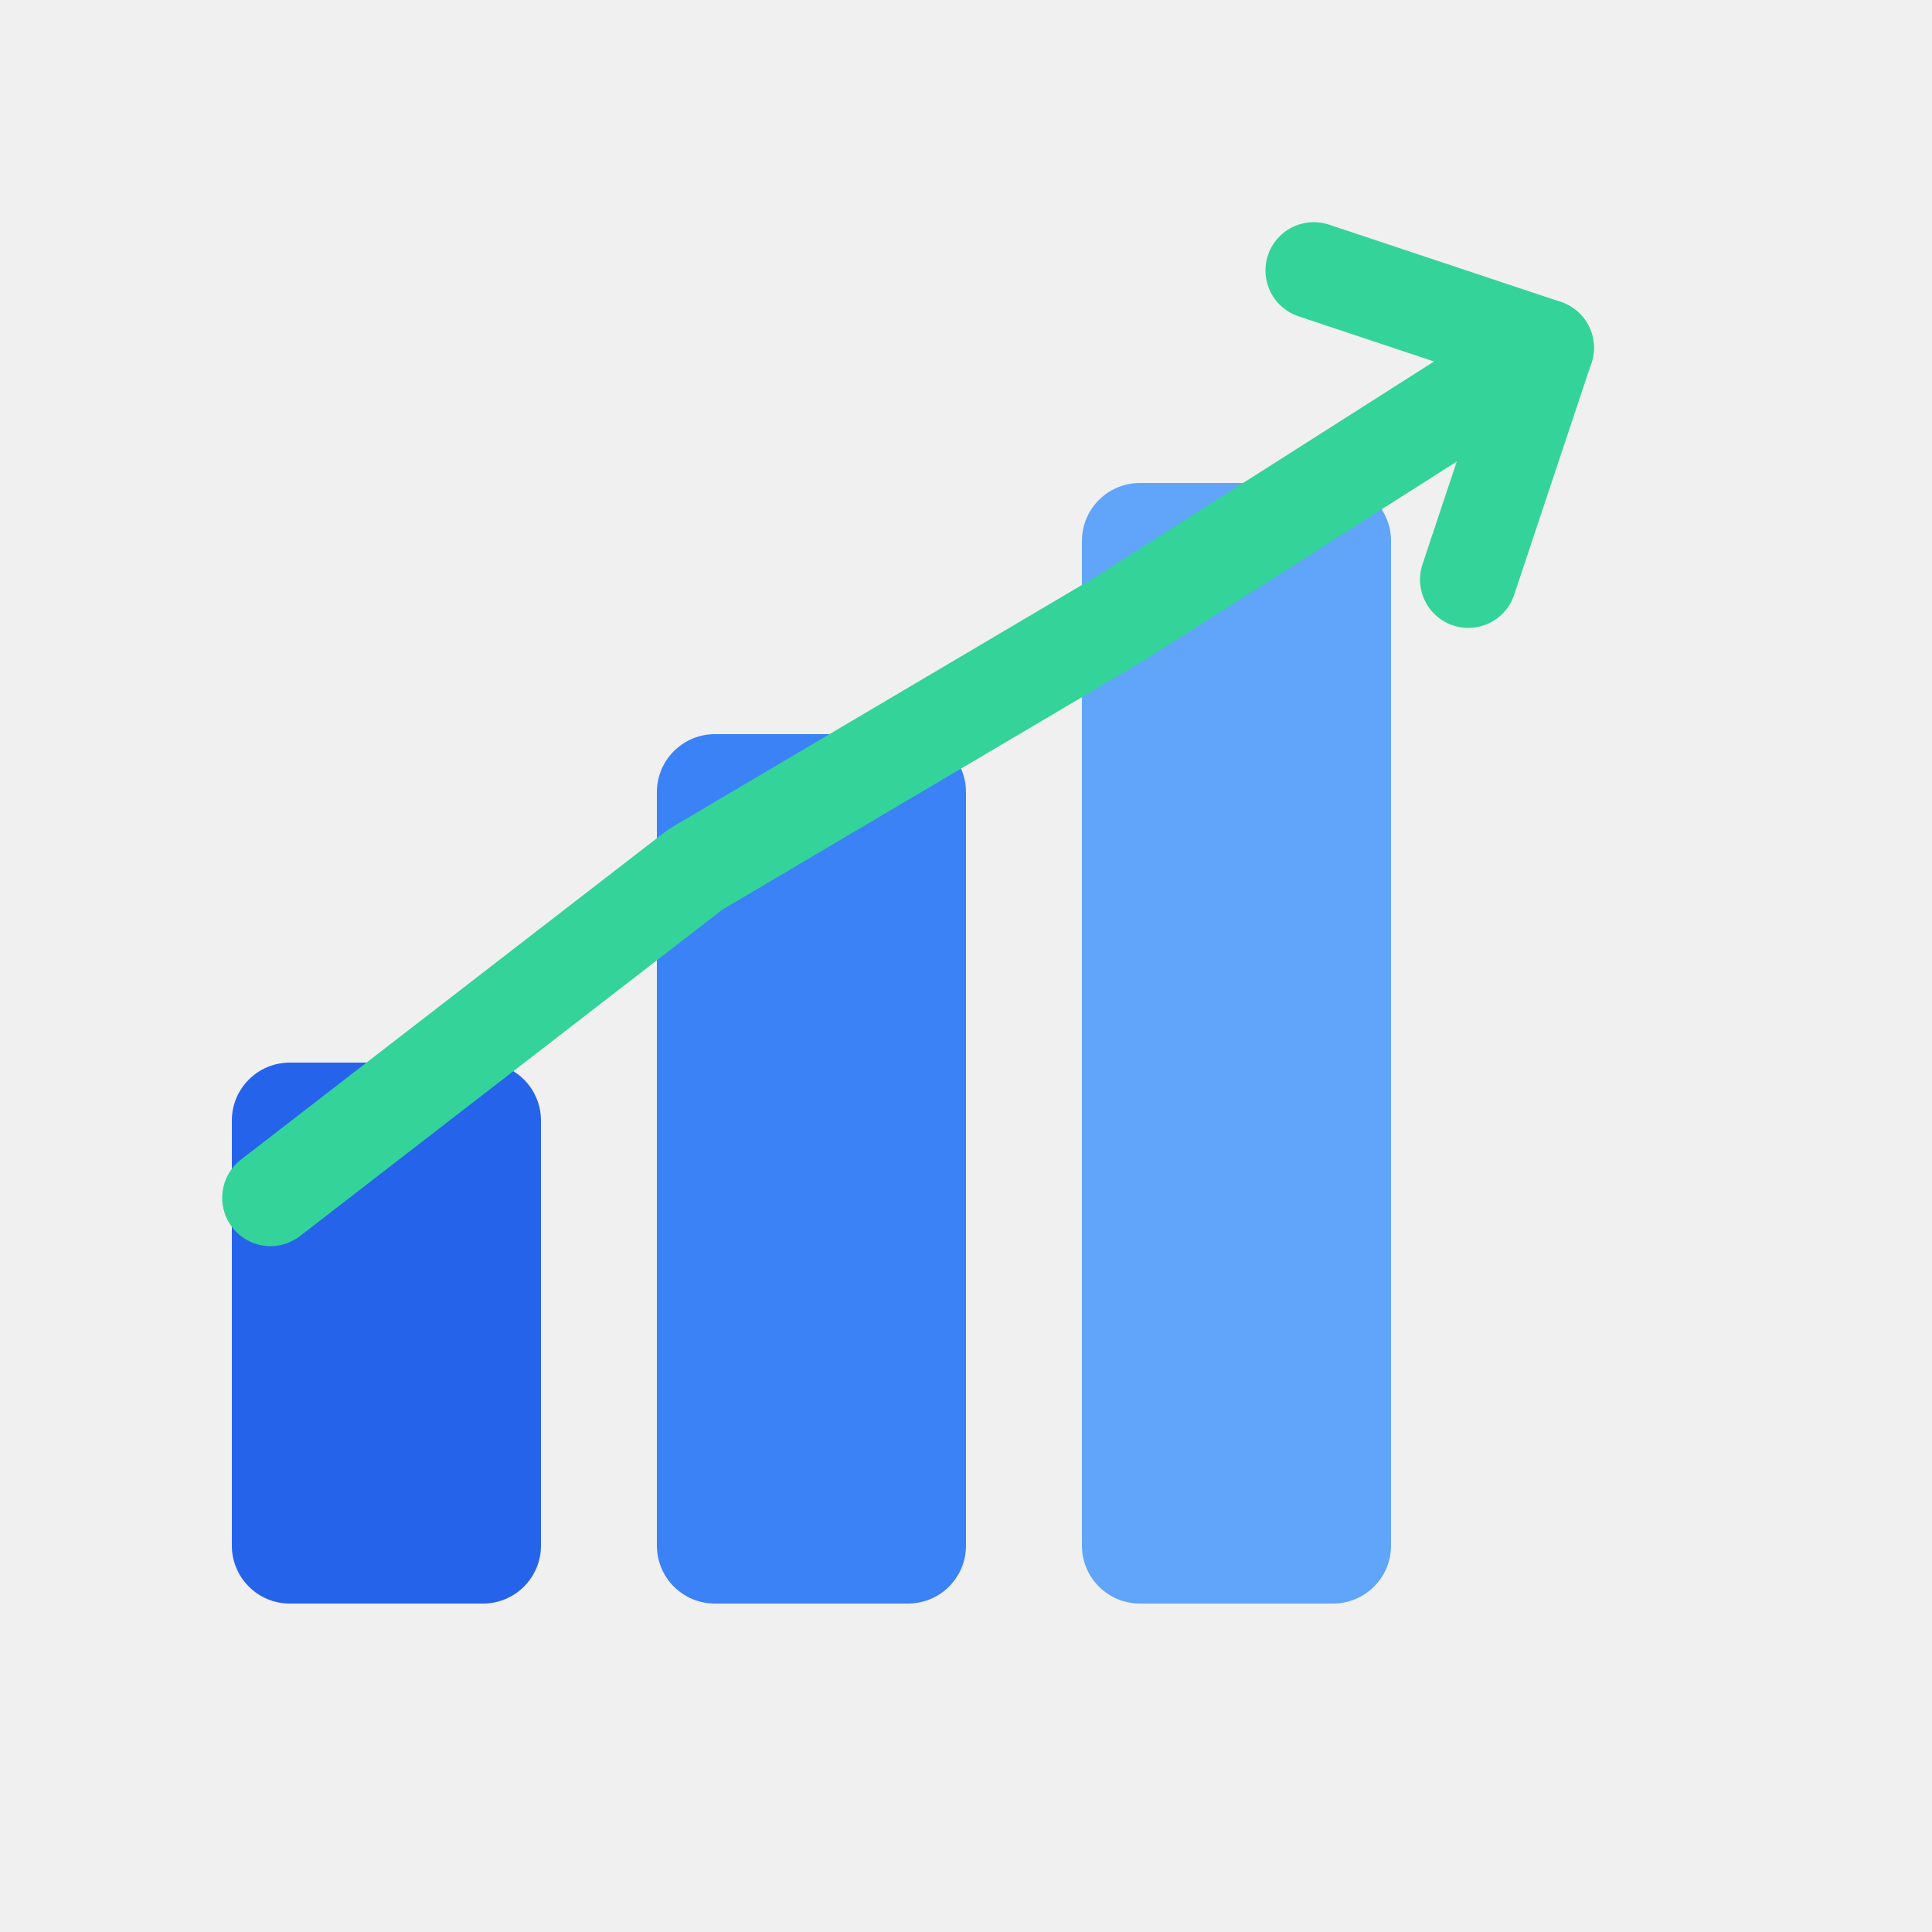
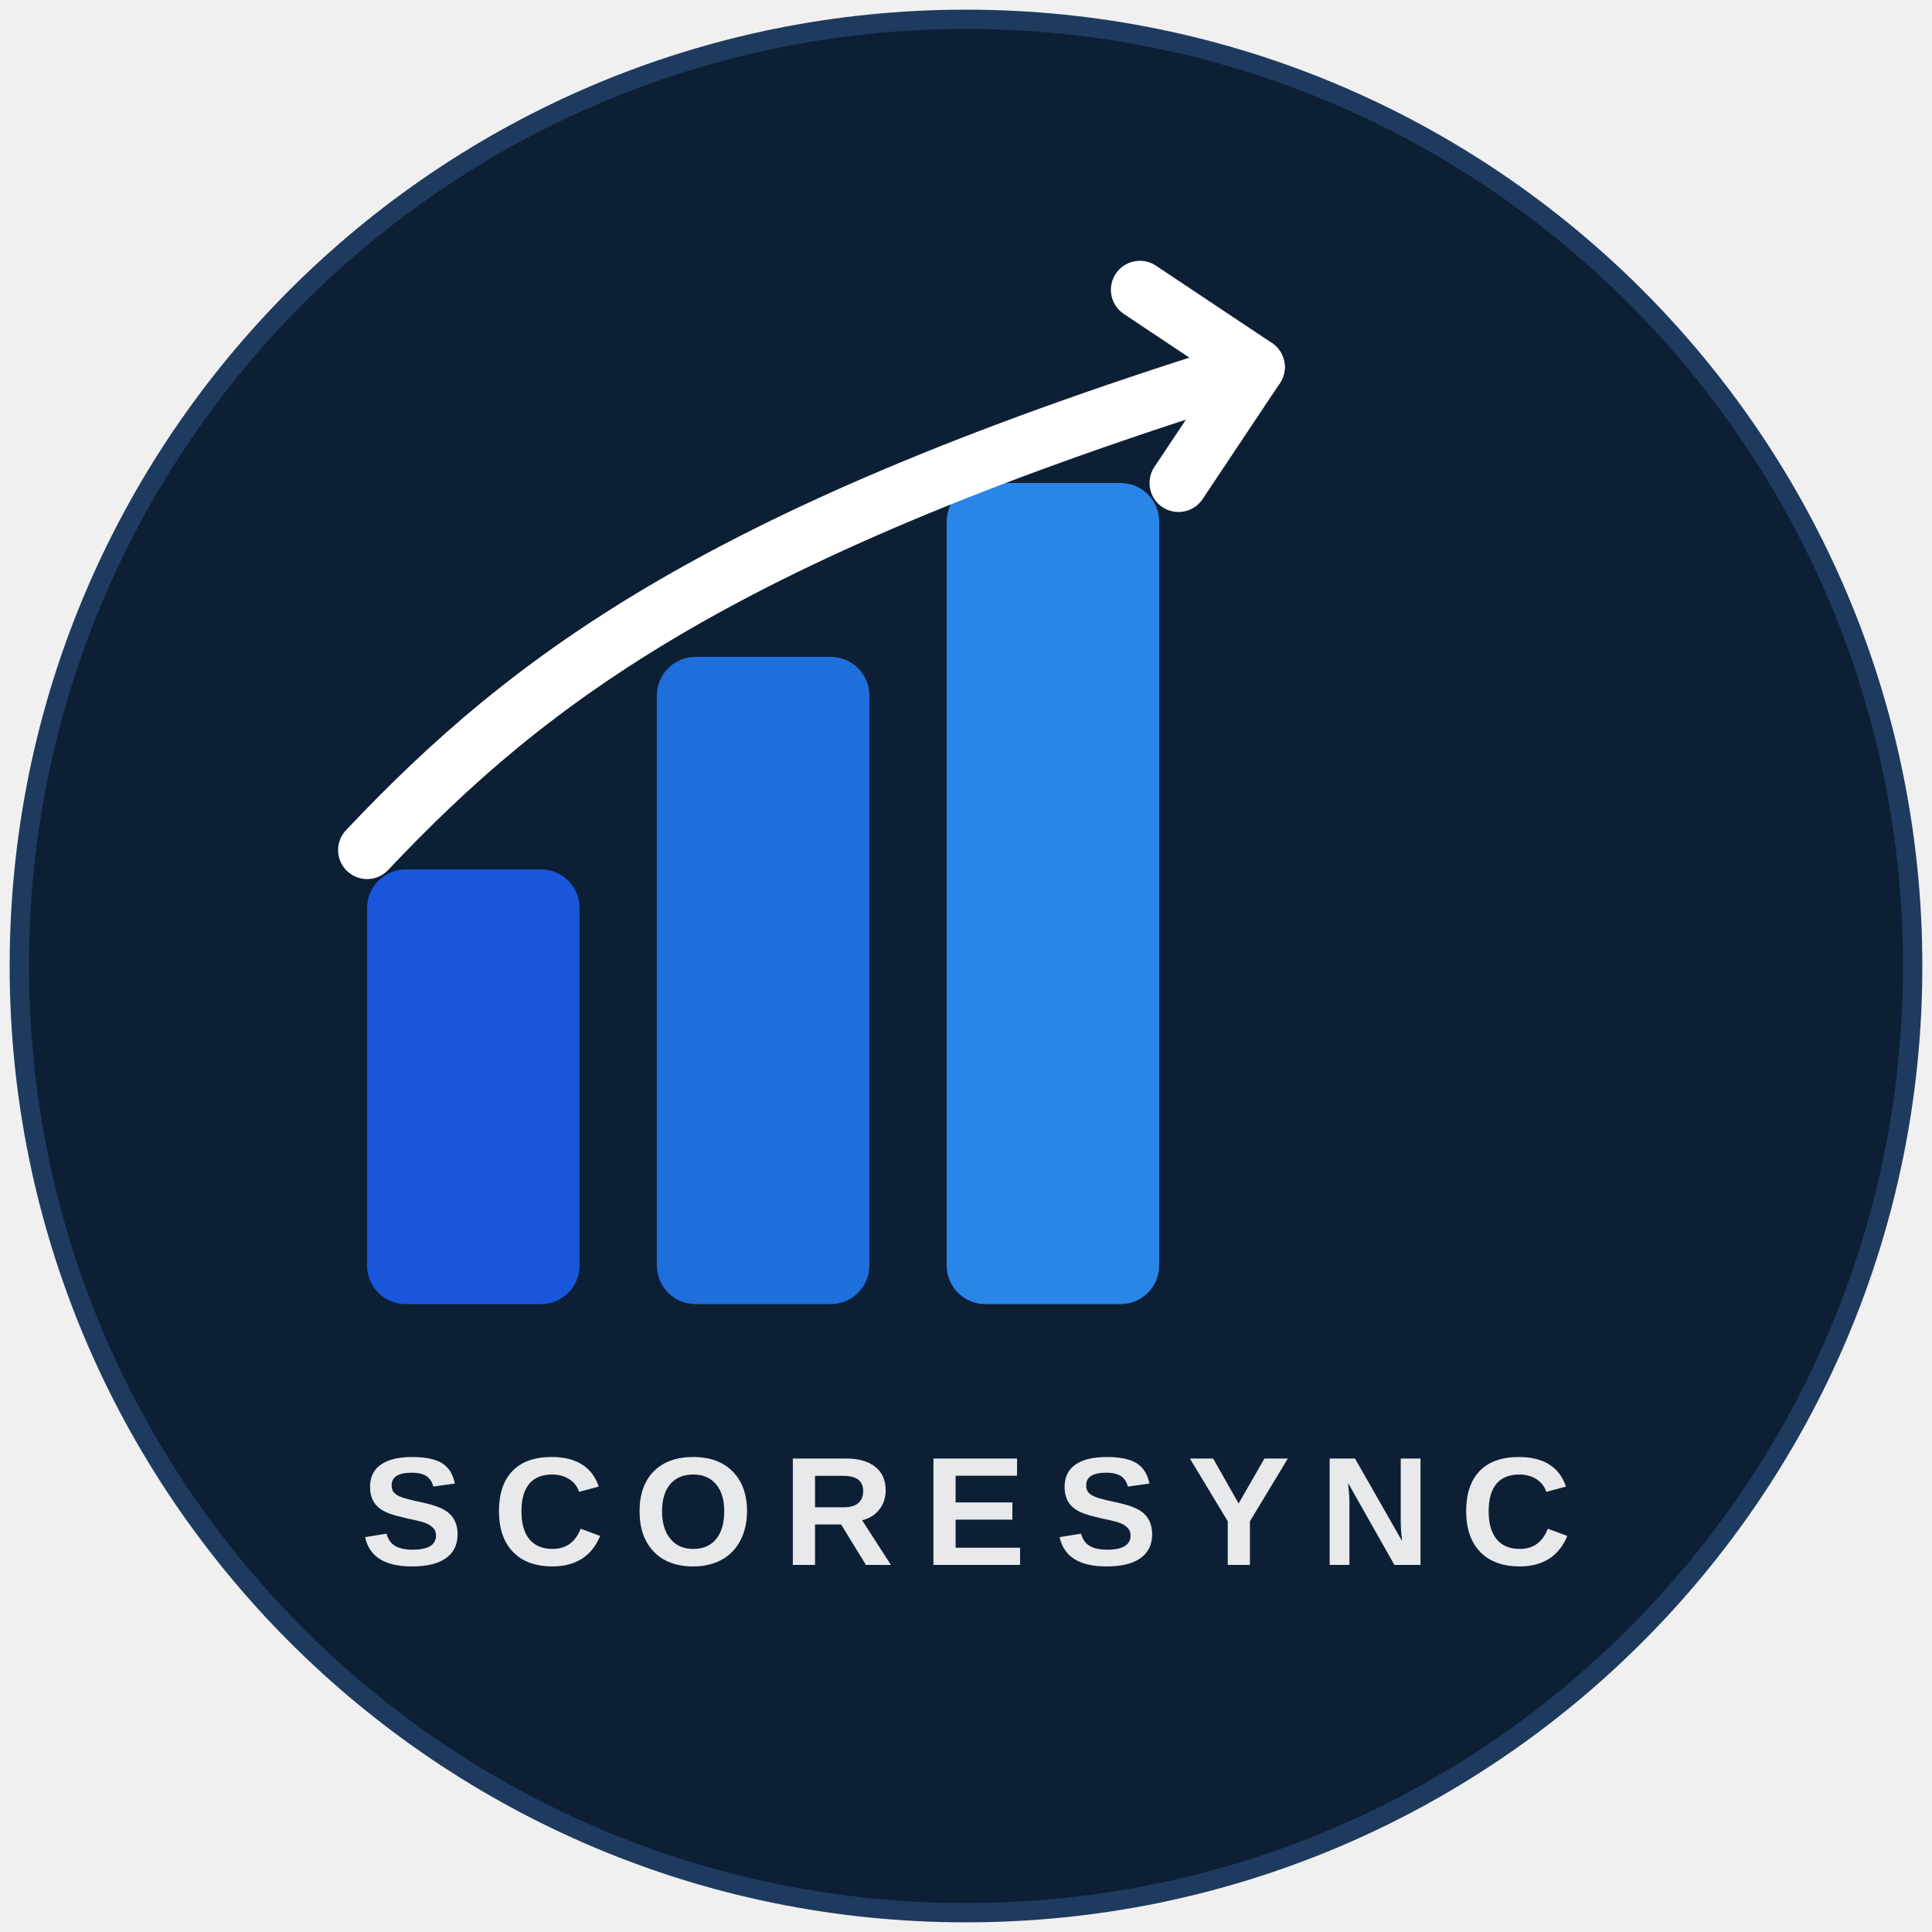
- <svg xmlns="http://www.w3.org/2000/svg" viewBox="0 0 100 100" width="100" height="100">
-   <rect x="12" y="55" width="16" height="28" rx="3" fill="#2563eb" />
-   <rect x="34" y="38" width="16" height="45" rx="3" fill="#3b82f6" />
-   <rect x="56" y="25" width="16" height="58" rx="3" fill="#60a5fa" />
-   <polyline points="14,62 36,45 58,32 80,18" fill="none" stroke="#34d399" stroke-width="5" stroke-linecap="round" stroke-linejoin="round" />
-   <polyline points="68,14 80,18 76,30" fill="none" stroke="#34d399" stroke-width="5" stroke-linecap="round" stroke-linejoin="round" />
+ <svg xmlns="http://www.w3.org/2000/svg" viewBox="0 0 200 200" width="200" height="200">
+   <circle cx="100" cy="100" r="98" fill="#0d1f35" />
+   <circle cx="100" cy="100" r="98" fill="none" stroke="#1e3a5f" stroke-width="2" />
+   <rect x="38" y="90" width="22" height="45" rx="4" fill="#1a56db" />
+   <rect x="68" y="68" width="22" height="67" rx="4" fill="#1e6fdb" />
+   <rect x="98" y="50" width="22" height="85" rx="4" fill="#2a85e8" />
+   <path d="M38 88 C55 70, 75 55, 130 38" fill="none" stroke="white" stroke-width="6" stroke-linecap="round" />
+   <polyline points="118,30 130,38 122,50" fill="none" stroke="white" stroke-width="6" stroke-linecap="round" stroke-linejoin="round" />
+   <text x="100" y="162" text-anchor="middle" font-family="Arial,sans-serif" font-size="16" font-weight="800" letter-spacing="3" fill="white" opacity="0.9">SCORESYNC</text>
</svg>
